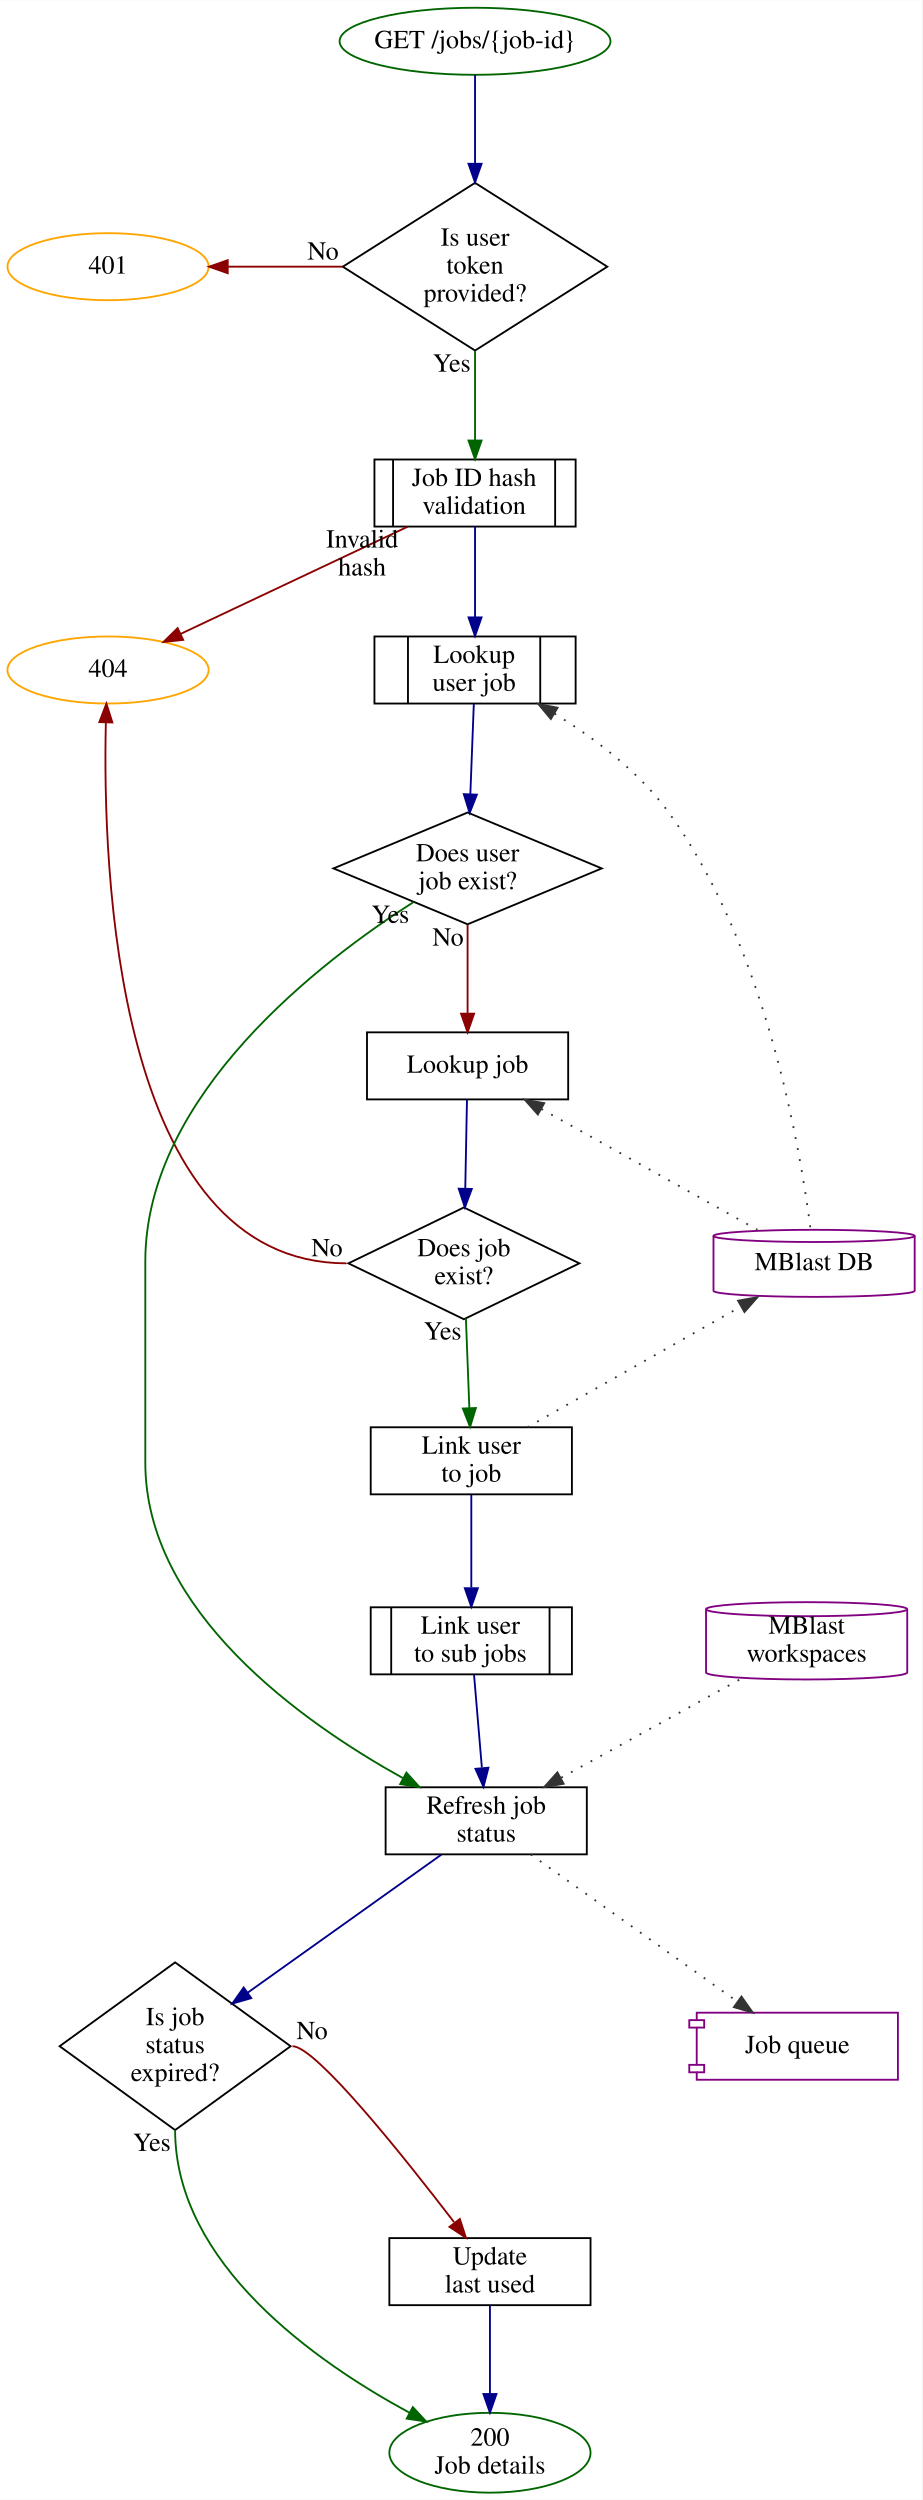
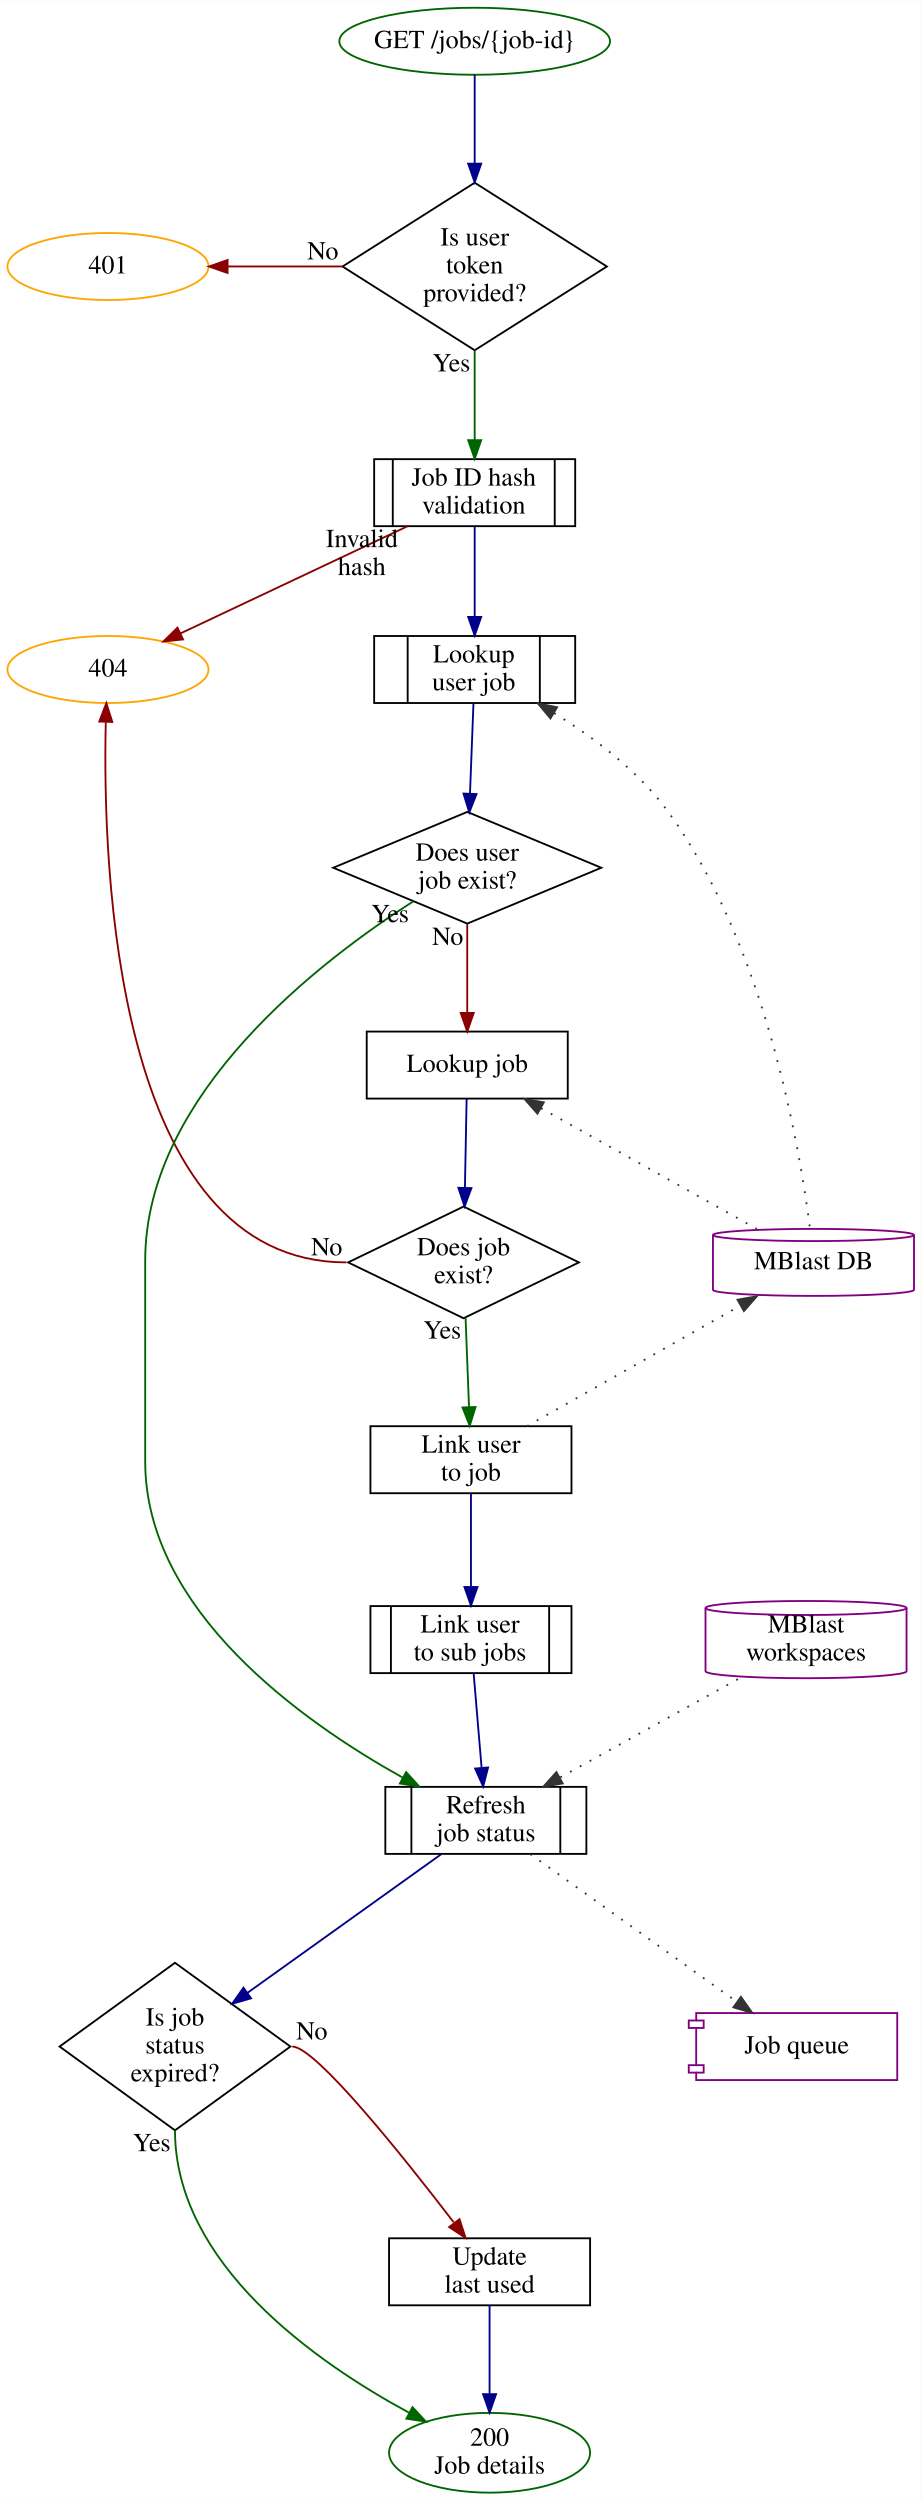
- <svg xmlns="http://www.w3.org/2000/svg" width="495pt" height="1342pt" viewBox="0.00 0.00 495.00 1341.68">
-   <g id="graph0" class="graph" transform="scale(1 1) rotate(0) translate(4 1337.68)">
-     <polygon fill="white" stroke="transparent" points="-4,4 -4,-1337.68 491,-1337.68 491,4 -4,4" />
+ <svg xmlns="http://www.w3.org/2000/svg" width="495pt" height="1343pt" viewBox="0.00 0.00 495.00 1342.68">
+   <g id="graph0" class="graph" transform="scale(1 1) rotate(0) translate(4 1338.68)">
+     <polygon fill="white" stroke="transparent" points="-4,4 -4,-1338.68 491,-1338.68 491,4 -4,4" />
    <g id="node1" class="node">
-       <ellipse fill="none" stroke="orange" cx="54" cy="-1194.68" rx="54" ry="18" />
-       <text text-anchor="middle" x="54" y="-1190.98" font-family="Times,serif" font-size="14.00">401</text>
+       <ellipse fill="none" stroke="orange" cx="54" cy="-1195.68" rx="54" ry="18" />
+       <text text-anchor="middle" x="54" y="-1191.98" font-family="Times,serif" font-size="14.00">401</text>
    </g>
    <g id="node2" class="node">
-       <ellipse fill="none" stroke="orange" cx="54" cy="-978.18" rx="54" ry="18" />
-       <text text-anchor="middle" x="54" y="-974.48" font-family="Times,serif" font-size="14.00">404</text>
+       <ellipse fill="none" stroke="orange" cx="54" cy="-979.18" rx="54" ry="18" />
+       <text text-anchor="middle" x="54" y="-975.48" font-family="Times,serif" font-size="14.00">404</text>
    </g>
    <g id="node8" class="node">
-       <polygon fill="none" stroke="black" points="251,-1239.68 180,-1194.68 251,-1149.68 322,-1194.68 251,-1239.68" />
-       <text text-anchor="middle" x="251" y="-1205.98" font-family="Times,serif" font-size="14.00">Is user</text>
-       <text text-anchor="middle" x="251" y="-1190.98" font-family="Times,serif" font-size="14.00">token</text>
-       <text text-anchor="middle" x="251" y="-1175.98" font-family="Times,serif" font-size="14.00">provided?</text>
+       <polygon fill="none" stroke="black" points="251,-1240.68 180,-1195.68 251,-1150.68 322,-1195.68 251,-1240.68" />
+       <text text-anchor="middle" x="251" y="-1206.98" font-family="Times,serif" font-size="14.00">Is user</text>
+       <text text-anchor="middle" x="251" y="-1191.98" font-family="Times,serif" font-size="14.00">token</text>
+       <text text-anchor="middle" x="251" y="-1176.98" font-family="Times,serif" font-size="14.00">provided?</text>
    </g>
    <g id="edge3" class="edge">
-       <path fill="none" stroke="darkred" d="M118.33,-1194.68C138.85,-1194.68 159.38,-1194.68 179.9,-1194.68" />
-       <polygon fill="darkred" stroke="darkred" points="118.25,-1191.18 108.25,-1194.68 118.25,-1198.18 118.25,-1191.18" />
-       <text text-anchor="middle" x="169.4" y="-1198.48" font-family="Times,serif" font-size="14.00">No</text>
+       <path fill="none" stroke="darkred" d="M118.33,-1195.68C138.85,-1195.68 159.38,-1195.68 179.9,-1195.68" />
+       <polygon fill="darkred" stroke="darkred" points="118.25,-1192.18 108.25,-1195.68 118.25,-1199.18 118.25,-1192.18" />
+       <text text-anchor="middle" x="169.4" y="-1199.48" font-family="Times,serif" font-size="14.00">No</text>
    </g>
    <g id="node13" class="node">
-       <polygon fill="none" stroke="black" points="245,-689.68 183,-659.68 245,-629.68 307,-659.68 245,-689.68" />
-       <text text-anchor="middle" x="245" y="-663.48" font-family="Times,serif" font-size="14.00">Does job</text>
-       <text text-anchor="middle" x="245" y="-648.48" font-family="Times,serif" font-size="14.00">exist?</text>
+       <polygon fill="none" stroke="black" points="245,-690.68 183,-660.68 245,-630.68 307,-660.68 245,-690.68" />
+       <text text-anchor="middle" x="245" y="-664.48" font-family="Times,serif" font-size="14.00">Does job</text>
+       <text text-anchor="middle" x="245" y="-649.48" font-family="Times,serif" font-size="14.00">exist?</text>
    </g>
    <g id="edge13" class="edge">
-       <path fill="none" stroke="darkred" d="M52.82,-949.76C51.03,-872.69 57.38,-659.68 182,-659.68" />
-       <polygon fill="darkred" stroke="darkred" points="49.33,-950.22 53.12,-960.11 56.32,-950.01 49.33,-950.22" />
-       <text text-anchor="middle" x="171.5" y="-663.48" font-family="Times,serif" font-size="14.00">No</text>
+       <path fill="none" stroke="darkred" d="M52.82,-950.76C51.03,-873.69 57.38,-660.68 182,-660.68" />
+       <polygon fill="darkred" stroke="darkred" points="49.33,-951.22 53.12,-961.11 56.32,-951.01 49.33,-951.22" />
+       <text text-anchor="middle" x="171.5" y="-664.48" font-family="Times,serif" font-size="14.00">No</text>
    </g>
    <g id="node3" class="node">
      <ellipse fill="none" stroke="darkgreen" cx="259" cy="-21.21" rx="54" ry="21.43" />
      <text text-anchor="middle" x="259" y="-25.01" font-family="Times,serif" font-size="14.00">200</text>
      <text text-anchor="middle" x="259" y="-10.01" font-family="Times,serif" font-size="14.00">Job details</text>
    </g>
    <g id="node4" class="node">
-       <path fill="none" stroke="purple" d="M487,-674.4C487,-676.21 462.8,-677.68 433,-677.68 403.2,-677.68 379,-676.21 379,-674.4 379,-674.4 379,-644.95 379,-644.95 379,-643.14 403.2,-641.68 433,-641.68 462.8,-641.68 487,-643.14 487,-644.95 487,-644.95 487,-674.4 487,-674.4" />
-       <path fill="none" stroke="purple" d="M487,-674.4C487,-672.6 462.8,-671.13 433,-671.13 403.2,-671.13 379,-672.6 379,-674.4" />
-       <text text-anchor="middle" x="433" y="-655.98" font-family="Times,serif" font-size="14.00">MBlast DB</text>
+       <path fill="none" stroke="purple" d="M487,-675.4C487,-677.21 462.8,-678.68 433,-678.68 403.2,-678.68 379,-677.21 379,-675.4 379,-675.4 379,-645.95 379,-645.95 379,-644.14 403.2,-642.68 433,-642.68 462.8,-642.68 487,-644.14 487,-645.95 487,-645.95 487,-675.4 487,-675.4" />
+       <path fill="none" stroke="purple" d="M487,-675.4C487,-673.6 462.8,-672.13 433,-672.13 403.2,-672.13 379,-673.6 379,-675.4" />
+       <text text-anchor="middle" x="433" y="-656.98" font-family="Times,serif" font-size="14.00">MBlast DB</text>
    </g>
    <g id="node5" class="node">
-       <path fill="none" stroke="purple" d="M483,-474.03C483,-476.11 458.8,-477.8 429,-477.8 399.2,-477.8 375,-476.11 375,-474.03 375,-474.03 375,-440.07 375,-440.07 375,-437.99 399.2,-436.3 429,-436.3 458.8,-436.3 483,-437.99 483,-440.07 483,-440.07 483,-474.03 483,-474.03" />
-       <path fill="none" stroke="purple" d="M483,-474.03C483,-471.95 458.8,-470.26 429,-470.26 399.2,-470.26 375,-471.95 375,-474.03" />
-       <text text-anchor="middle" x="429" y="-460.85" font-family="Times,serif" font-size="14.00">MBlast</text>
-       <text text-anchor="middle" x="429" y="-445.85" font-family="Times,serif" font-size="14.00">workspaces</text>
+       <path fill="none" stroke="purple" d="M483,-475.03C483,-477.11 458.8,-478.8 429,-478.8 399.2,-478.8 375,-477.11 375,-475.03 375,-475.03 375,-441.07 375,-441.07 375,-438.99 399.2,-437.3 429,-437.3 458.8,-437.3 483,-438.99 483,-441.07 483,-441.07 483,-475.03 483,-475.03" />
+       <path fill="none" stroke="purple" d="M483,-475.03C483,-472.95 458.8,-471.26 429,-471.26 399.2,-471.26 375,-472.95 375,-475.03" />
+       <text text-anchor="middle" x="429" y="-461.85" font-family="Times,serif" font-size="14.00">MBlast</text>
+       <text text-anchor="middle" x="429" y="-446.85" font-family="Times,serif" font-size="14.00">workspaces</text>
    </g>
    <g id="node6" class="node">
      <polygon fill="none" stroke="purple" points="478,-257.43 370,-257.43 370,-253.43 366,-253.43 366,-249.43 370,-249.43 370,-229.43 366,-229.43 366,-225.43 370,-225.43 370,-221.43 478,-221.43 478,-257.43" />
      <polyline fill="none" stroke="purple" points="370,-253.43 374,-253.43 374,-249.43 370,-249.43 " />
      <polyline fill="none" stroke="purple" points="370,-229.43 374,-229.43 374,-225.43 370,-225.43 " />
      <text text-anchor="middle" x="424" y="-235.73" font-family="Times,serif" font-size="14.00">Job queue</text>
    </g>
    <g id="node7" class="node">
-       <ellipse fill="none" stroke="darkgreen" cx="251" cy="-1315.68" rx="72.71" ry="18" />
-       <text text-anchor="middle" x="251" y="-1311.98" font-family="Times,serif" font-size="14.00">GET /jobs/{job-id}</text>
+       <ellipse fill="none" stroke="darkgreen" cx="251" cy="-1316.68" rx="72.71" ry="18" />
+       <text text-anchor="middle" x="251" y="-1312.98" font-family="Times,serif" font-size="14.00">GET /jobs/{job-id}</text>
    </g>
    <g id="edge1" class="edge">
-       <path fill="none" stroke="darkblue" d="M251,-1297.63C251,-1285.06 251,-1267.21 251,-1249.95" />
-       <polygon fill="darkblue" stroke="darkblue" points="254.5,-1249.91 251,-1239.91 247.5,-1249.91 254.5,-1249.91" />
+       <path fill="none" stroke="darkblue" d="M251,-1298.63C251,-1286.06 251,-1268.21 251,-1250.95" />
+       <polygon fill="darkblue" stroke="darkblue" points="254.5,-1250.91 251,-1240.91 247.5,-1250.91 254.5,-1250.91" />
    </g>
    <g id="node9" class="node">
-       <polygon fill="none" stroke="black" points="197,-1055.18 197,-1091.18 305,-1091.18 305,-1055.18 197,-1055.18" />
-       <text text-anchor="middle" x="202" y="-1069.48" font-family="Times,serif" font-size="14.00"> </text>
-       <polyline fill="none" stroke="black" points="207,-1055.18 207,-1091.18 " />
-       <text text-anchor="middle" x="250.5" y="-1076.98" font-family="Times,serif" font-size="14.00">Job ID hash</text>
-       <text text-anchor="middle" x="250.5" y="-1061.98" font-family="Times,serif" font-size="14.00">validation</text>
-       <polyline fill="none" stroke="black" points="294,-1055.18 294,-1091.18 " />
-       <text text-anchor="middle" x="299.5" y="-1069.48" font-family="Times,serif" font-size="14.00"> </text>
+       <polygon fill="none" stroke="black" points="197,-1056.18 197,-1092.18 305,-1092.18 305,-1056.18 197,-1056.18" />
+       <text text-anchor="middle" x="202" y="-1070.48" font-family="Times,serif" font-size="14.00"> </text>
+       <polyline fill="none" stroke="black" points="207,-1056.18 207,-1092.18 " />
+       <text text-anchor="middle" x="250.5" y="-1077.98" font-family="Times,serif" font-size="14.00">Job ID hash</text>
+       <text text-anchor="middle" x="250.5" y="-1062.98" font-family="Times,serif" font-size="14.00">validation</text>
+       <polyline fill="none" stroke="black" points="294,-1056.18 294,-1092.18 " />
+       <text text-anchor="middle" x="299.5" y="-1070.48" font-family="Times,serif" font-size="14.00"> </text>
    </g>
    <g id="edge2" class="edge">
-       <path fill="none" stroke="darkgreen" d="M251,-1149.52C251,-1133.41 251,-1115.68 251,-1101.47" />
-       <polygon fill="darkgreen" stroke="darkgreen" points="254.5,-1101.37 251,-1091.37 247.5,-1101.37 254.5,-1101.37" />
-       <text text-anchor="middle" x="238.5" y="-1138.32" font-family="Times,serif" font-size="14.00">Yes</text>
+       <path fill="none" stroke="darkgreen" d="M251,-1150.52C251,-1134.41 251,-1116.68 251,-1102.47" />
+       <polygon fill="darkgreen" stroke="darkgreen" points="254.5,-1102.37 251,-1092.37 247.5,-1102.37 254.5,-1102.37" />
+       <text text-anchor="middle" x="238.5" y="-1139.32" font-family="Times,serif" font-size="14.00">Yes</text>
    </g>
    <g id="edge5" class="edge">
-       <path fill="none" stroke="darkred" d="M214.87,-1055.12C180.3,-1038.8 128.33,-1014.26 92.87,-997.53" />
-       <polygon fill="darkred" stroke="darkred" points="94.33,-994.34 83.79,-993.24 91.34,-1000.67 94.33,-994.34" />
-       <text text-anchor="middle" x="190.37" y="-1043.92" font-family="Times,serif" font-size="14.00">Invalid</text>
-       <text text-anchor="middle" x="190.37" y="-1028.92" font-family="Times,serif" font-size="14.00">hash</text>
+       <path fill="none" stroke="darkred" d="M214.87,-1056.12C180.3,-1039.8 128.33,-1015.26 92.87,-998.53" />
+       <polygon fill="darkred" stroke="darkred" points="94.33,-995.34 83.79,-994.24 91.34,-1001.67 94.33,-995.34" />
+       <text text-anchor="middle" x="190.37" y="-1044.92" font-family="Times,serif" font-size="14.00">Invalid</text>
+       <text text-anchor="middle" x="190.37" y="-1029.92" font-family="Times,serif" font-size="14.00">hash</text>
    </g>
    <g id="node10" class="node">
-       <polygon fill="none" stroke="black" points="197,-960.18 197,-996.18 305,-996.18 305,-960.18 197,-960.18" />
-       <text text-anchor="middle" x="206" y="-974.48" font-family="Times,serif" font-size="14.00"> </text>
-       <polyline fill="none" stroke="black" points="215,-960.18 215,-996.18 " />
-       <text text-anchor="middle" x="250.5" y="-981.98" font-family="Times,serif" font-size="14.00">Lookup</text>
-       <text text-anchor="middle" x="250.5" y="-966.98" font-family="Times,serif" font-size="14.00">user job</text>
-       <polyline fill="none" stroke="black" points="286,-960.18 286,-996.18 " />
-       <text text-anchor="middle" x="295.5" y="-974.48" font-family="Times,serif" font-size="14.00"> </text>
+       <polygon fill="none" stroke="black" points="197,-961.18 197,-997.18 305,-997.18 305,-961.18 197,-961.18" />
+       <text text-anchor="middle" x="206" y="-975.48" font-family="Times,serif" font-size="14.00"> </text>
+       <polyline fill="none" stroke="black" points="215,-961.18 215,-997.18 " />
+       <text text-anchor="middle" x="250.5" y="-982.98" font-family="Times,serif" font-size="14.00">Lookup</text>
+       <text text-anchor="middle" x="250.5" y="-967.98" font-family="Times,serif" font-size="14.00">user job</text>
+       <polyline fill="none" stroke="black" points="286,-961.18 286,-997.18 " />
+       <text text-anchor="middle" x="295.5" y="-975.48" font-family="Times,serif" font-size="14.00"> </text>
    </g>
    <g id="edge4" class="edge">
-       <path fill="none" stroke="darkblue" d="M251,-1055.12C251,-1041.57 251,-1022.36 251,-1006.65" />
-       <polygon fill="darkblue" stroke="darkblue" points="254.5,-1006.44 251,-996.44 247.5,-1006.44 254.5,-1006.44" />
+       <path fill="none" stroke="darkblue" d="M251,-1056.12C251,-1042.57 251,-1023.36 251,-1007.65" />
+       <polygon fill="darkblue" stroke="darkblue" points="254.5,-1007.44 251,-997.44 247.5,-1007.44 254.5,-1007.44" />
    </g>
    <g id="edge7" class="edge">
-       <path fill="none" stroke="#333333" stroke-dasharray="1,5" d="M293.7,-954.76C314.79,-941.77 339.06,-923.64 355,-901.68 407.58,-829.25 425.85,-719.68 431.14,-677.79" />
-       <polygon fill="#333333" stroke="#333333" points="291.7,-951.88 284.9,-960.01 295.28,-957.9 291.7,-951.88" />
+       <path fill="none" stroke="#333333" stroke-dasharray="1,5" d="M293.7,-955.76C314.79,-942.77 339.06,-924.64 355,-902.68 407.58,-830.25 425.85,-720.68 431.14,-678.79" />
+       <polygon fill="#333333" stroke="#333333" points="291.7,-952.88 284.9,-961.01 295.28,-958.9 291.7,-952.88" />
    </g>
    <g id="node12" class="node">
-       <polygon fill="none" stroke="black" points="247,-901.68 175,-871.68 247,-841.68 319,-871.68 247,-901.68" />
-       <text text-anchor="middle" x="247" y="-875.48" font-family="Times,serif" font-size="14.00">Does user</text>
-       <text text-anchor="middle" x="247" y="-860.48" font-family="Times,serif" font-size="14.00">job exist?</text>
+       <polygon fill="none" stroke="black" points="247,-902.68 175,-872.68 247,-842.68 319,-872.68 247,-902.68" />
+       <text text-anchor="middle" x="247" y="-876.48" font-family="Times,serif" font-size="14.00">Does user</text>
+       <text text-anchor="middle" x="247" y="-861.48" font-family="Times,serif" font-size="14.00">job exist?</text>
    </g>
    <g id="edge6" class="edge">
-       <path fill="none" stroke="darkblue" d="M250.34,-959.92C249.84,-946.77 249.12,-928.14 248.48,-911.47" />
-       <polygon fill="darkblue" stroke="darkblue" points="251.98,-911.27 248.1,-901.41 244.98,-911.54 251.98,-911.27" />
+       <path fill="none" stroke="darkblue" d="M250.34,-960.92C249.84,-947.77 249.12,-929.14 248.48,-912.47" />
+       <polygon fill="darkblue" stroke="darkblue" points="251.98,-912.27 248.1,-902.41 244.98,-912.54 251.98,-912.27" />
    </g>
    <g id="node11" class="node">
-       <polygon fill="none" stroke="black" points="301,-783.68 193,-783.68 193,-747.68 301,-747.68 301,-783.68" />
-       <text text-anchor="middle" x="247" y="-761.98" font-family="Times,serif" font-size="14.00">Lookup job</text>
+       <polygon fill="none" stroke="black" points="301,-784.68 193,-784.68 193,-748.68 301,-748.68 301,-784.68" />
+       <text text-anchor="middle" x="247" y="-762.98" font-family="Times,serif" font-size="14.00">Lookup job</text>
    </g>
    <g id="edge11" class="edge">
-       <path fill="none" stroke="#333333" stroke-dasharray="1,5" d="M286.63,-742.52C321.29,-723.14 370.92,-695.39 402.55,-677.7" />
-       <polygon fill="#333333" stroke="#333333" points="284.73,-739.57 277.71,-747.5 288.15,-745.68 284.73,-739.57" />
+       <path fill="none" stroke="#333333" stroke-dasharray="1,5" d="M286.63,-743.52C321.29,-724.14 370.92,-696.39 402.55,-678.7" />
+       <polygon fill="#333333" stroke="#333333" points="284.73,-740.57 277.71,-748.5 288.15,-746.68 284.73,-740.57" />
    </g>
    <g id="edge10" class="edge">
-       <path fill="none" stroke="darkblue" d="M246.67,-747.5C246.42,-734.63 246.07,-716.49 245.76,-700.11" />
-       <polygon fill="darkblue" stroke="darkblue" points="249.25,-699.61 245.56,-689.68 242.25,-699.75 249.25,-699.61" />
+       <path fill="none" stroke="darkblue" d="M246.67,-748.5C246.42,-735.63 246.07,-717.49 245.76,-701.11" />
+       <polygon fill="darkblue" stroke="darkblue" points="249.25,-700.61 245.56,-690.68 242.25,-700.75 249.25,-700.61" />
    </g>
    <g id="edge9" class="edge">
-       <path fill="none" stroke="darkred" d="M247,-841.43C247,-826.59 247,-808.67 247,-794.09" />
-       <polygon fill="darkred" stroke="darkred" points="250.5,-793.71 247,-783.71 243.5,-793.71 250.5,-793.71" />
-       <text text-anchor="middle" x="236.5" y="-830.23" font-family="Times,serif" font-size="14.00">No</text>
+       <path fill="none" stroke="darkred" d="M247,-842.43C247,-827.59 247,-809.67 247,-795.09" />
+       <polygon fill="darkred" stroke="darkred" points="250.5,-794.71 247,-784.71 243.5,-794.71 250.5,-794.71" />
+       <text text-anchor="middle" x="236.5" y="-831.23" font-family="Times,serif" font-size="14.00">No</text>
    </g>
    <g id="node14" class="node">
-       <polygon fill="none" stroke="black" points="311,-378.43 203,-378.43 203,-342.43 311,-342.43 311,-378.43" />
-       <text text-anchor="middle" x="257" y="-364.23" font-family="Times,serif" font-size="14.00">Refresh job</text>
-       <text text-anchor="middle" x="257" y="-349.23" font-family="Times,serif" font-size="14.00">status</text>
+       <polygon fill="none" stroke="black" points="203,-342.93 203,-378.93 311,-378.93 311,-342.93 203,-342.93" />
+       <text text-anchor="middle" x="210" y="-357.23" font-family="Times,serif" font-size="14.00"> </text>
+       <polyline fill="none" stroke="black" points="217,-342.93 217,-378.93 " />
+       <text text-anchor="middle" x="257" y="-364.73" font-family="Times,serif" font-size="14.00">Refresh</text>
+       <text text-anchor="middle" x="257" y="-349.73" font-family="Times,serif" font-size="14.00">job status</text>
+       <polyline fill="none" stroke="black" points="297,-342.93 297,-378.93 " />
+       <text text-anchor="middle" x="304" y="-357.23" font-family="Times,serif" font-size="14.00"> </text>
    </g>
    <g id="edge8" class="edge">
-       <path fill="none" stroke="darkgreen" d="M218.04,-853.65C168.79,-822.25 74,-750.19 74,-660.68 74,-660.68 74,-660.68 74,-552.68 74,-472.96 158.02,-413.47 212.2,-383.39" />
-       <polygon fill="darkgreen" stroke="darkgreen" points="214.16,-386.31 221.28,-378.47 210.82,-380.15 214.16,-386.31" />
-       <text text-anchor="middle" x="205.54" y="-842.45" font-family="Times,serif" font-size="14.00">Yes</text>
+       <path fill="none" stroke="darkgreen" d="M218.04,-854.65C168.79,-823.25 74,-751.19 74,-661.68 74,-661.68 74,-661.68 74,-553.68 74,-473.85 158.02,-414.17 212.2,-383.98" />
+       <polygon fill="darkgreen" stroke="darkgreen" points="214.17,-386.89 221.28,-379.04 210.82,-380.74 214.17,-386.89" />
+       <text text-anchor="middle" x="205.54" y="-843.45" font-family="Times,serif" font-size="14.00">Yes</text>
    </g>
    <g id="node15" class="node">
-       <polygon fill="none" stroke="black" points="303,-571.68 195,-571.68 195,-535.68 303,-535.68 303,-571.68" />
-       <text text-anchor="middle" x="249" y="-557.48" font-family="Times,serif" font-size="14.00">Link user</text>
-       <text text-anchor="middle" x="249" y="-542.48" font-family="Times,serif" font-size="14.00">to job</text>
+       <polygon fill="none" stroke="black" points="303,-572.68 195,-572.68 195,-536.68 303,-536.68 303,-572.68" />
+       <text text-anchor="middle" x="249" y="-558.48" font-family="Times,serif" font-size="14.00">Link user</text>
+       <text text-anchor="middle" x="249" y="-543.48" font-family="Times,serif" font-size="14.00">to job</text>
    </g>
    <g id="edge12" class="edge">
-       <path fill="none" stroke="darkgreen" d="M246.1,-629.98C246.68,-614.98 247.38,-596.73 247.95,-581.94" />
-       <polygon fill="darkgreen" stroke="darkgreen" points="251.45,-582.02 248.34,-571.89 244.46,-581.75 251.45,-582.02" />
-       <text text-anchor="middle" x="233.6" y="-618.78" font-family="Times,serif" font-size="14.00">Yes</text>
+       <path fill="none" stroke="darkgreen" d="M246.1,-630.98C246.68,-615.98 247.38,-597.73 247.95,-582.94" />
+       <polygon fill="darkgreen" stroke="darkgreen" points="251.45,-583.02 248.34,-572.89 244.46,-582.75 251.45,-583.02" />
+       <text text-anchor="middle" x="233.6" y="-619.78" font-family="Times,serif" font-size="14.00">Yes</text>
    </g>
    <g id="edge19" class="edge">
-       <path fill="none" stroke="#333333" stroke-dasharray="1,5" d="M297.26,-383.57C326.52,-399.67 365.75,-421.26 393.78,-436.67" />
-       <polygon fill="#333333" stroke="#333333" points="298.58,-380.31 288.13,-378.55 295.21,-386.44 298.58,-380.31" />
+       <path fill="none" stroke="#333333" stroke-dasharray="1,5" d="M296.98,-384.04C326.27,-400.24 365.67,-422.02 393.78,-437.57" />
+       <polygon fill="#333333" stroke="#333333" points="298.29,-380.77 287.85,-378.99 294.91,-386.89 298.29,-380.77" />
    </g>
    <g id="edge18" class="edge">
-       <path fill="none" stroke="#333333" stroke-dasharray="1,5" d="M280.93,-342.38C310.07,-321.61 359.41,-286.45 391.85,-263.33" />
-       <polygon fill="#333333" stroke="#333333" points="394,-266.1 400.12,-257.44 389.94,-260.4 394,-266.1" />
+       <path fill="none" stroke="#333333" stroke-dasharray="1,5" d="M280.93,-342.8C310.07,-321.95 359.41,-286.64 391.85,-263.43" />
+       <polygon fill="#333333" stroke="#333333" points="394.02,-266.18 400.12,-257.52 389.95,-260.49 394.02,-266.18" />
    </g>
    <g id="node17" class="node">
      <polygon fill="none" stroke="black" points="90,-284.43 28,-239.43 90,-194.43 152,-239.43 90,-284.43" />
      <text text-anchor="middle" x="90" y="-250.73" font-family="Times,serif" font-size="14.00">Is job</text>
      <text text-anchor="middle" x="90" y="-235.73" font-family="Times,serif" font-size="14.00">status</text>
      <text text-anchor="middle" x="90" y="-220.73" font-family="Times,serif" font-size="14.00">expired?</text>
    </g>
    <g id="edge17" class="edge">
-       <path fill="none" stroke="darkblue" d="M233.07,-342.38C205.92,-323.03 161.22,-291.18 129.01,-268.22" />
-       <polygon fill="darkblue" stroke="darkblue" points="130.87,-265.25 120.69,-262.3 126.8,-270.95 130.87,-265.25" />
+       <path fill="none" stroke="darkblue" d="M233.07,-342.8C205.92,-323.37 161.22,-291.39 129.01,-268.34" />
+       <polygon fill="darkblue" stroke="darkblue" points="130.86,-265.36 120.69,-262.39 126.79,-271.05 130.86,-265.36" />
    </g>
    <g id="node18" class="node">
      <polygon fill="none" stroke="black" points="313,-136.43 205,-136.43 205,-100.43 313,-100.43 313,-136.43" />
      <text text-anchor="middle" x="259" y="-122.23" font-family="Times,serif" font-size="14.00">Update</text>
      <text text-anchor="middle" x="259" y="-107.23" font-family="Times,serif" font-size="14.00">last used</text>
    </g>
    <g id="edge15" class="edge">
-       <path fill="none" stroke="#333333" stroke-dasharray="1,5" d="M279.12,-571.7C310.41,-589.39 359.51,-617.14 393.8,-636.52" />
-       <polygon fill="#333333" stroke="#333333" points="392.19,-639.63 402.62,-641.5 395.63,-633.54 392.19,-639.63" />
+       <path fill="none" stroke="#333333" stroke-dasharray="1,5" d="M279.12,-572.7C310.41,-590.39 359.51,-618.14 393.8,-637.52" />
+       <polygon fill="#333333" stroke="#333333" points="392.19,-640.63 402.62,-642.5 395.63,-634.54 392.19,-640.63" />
    </g>
    <g id="node16" class="node">
-       <polygon fill="none" stroke="black" points="195,-439.05 195,-475.05 303,-475.05 303,-439.05 195,-439.05" />
-       <text text-anchor="middle" x="200.5" y="-453.35" font-family="Times,serif" font-size="14.00"> </text>
-       <polyline fill="none" stroke="black" points="206,-439.05 206,-475.05 " />
-       <text text-anchor="middle" x="248.5" y="-460.85" font-family="Times,serif" font-size="14.00">Link user</text>
-       <text text-anchor="middle" x="248.5" y="-445.85" font-family="Times,serif" font-size="14.00">to sub jobs</text>
-       <polyline fill="none" stroke="black" points="291,-439.05 291,-475.05 " />
-       <text text-anchor="middle" x="297" y="-453.35" font-family="Times,serif" font-size="14.00"> </text>
+       <polygon fill="none" stroke="black" points="195,-440.05 195,-476.05 303,-476.05 303,-440.05 195,-440.05" />
+       <text text-anchor="middle" x="200.5" y="-454.35" font-family="Times,serif" font-size="14.00"> </text>
+       <polyline fill="none" stroke="black" points="206,-440.05 206,-476.05 " />
+       <text text-anchor="middle" x="248.5" y="-461.85" font-family="Times,serif" font-size="14.00">Link user</text>
+       <text text-anchor="middle" x="248.5" y="-446.85" font-family="Times,serif" font-size="14.00">to sub jobs</text>
+       <polyline fill="none" stroke="black" points="291,-440.05 291,-476.05 " />
+       <text text-anchor="middle" x="297" y="-454.35" font-family="Times,serif" font-size="14.00"> </text>
    </g>
    <g id="edge14" class="edge">
-       <path fill="none" stroke="darkblue" d="M249,-535.32C249,-521.45 249,-501.74 249,-485.7" />
-       <polygon fill="darkblue" stroke="darkblue" points="252.5,-485.3 249,-475.3 245.5,-485.3 252.5,-485.3" />
+       <path fill="none" stroke="darkblue" d="M249,-536.32C249,-522.45 249,-502.74 249,-486.7" />
+       <polygon fill="darkblue" stroke="darkblue" points="252.5,-486.3 249,-476.3 245.5,-486.3 252.5,-486.3" />
    </g>
    <g id="edge16" class="edge">
-       <path fill="none" stroke="darkblue" d="M250.47,-438.7C251.64,-424.82 253.31,-405.11 254.66,-389.07" />
-       <polygon fill="darkblue" stroke="darkblue" points="258.19,-388.93 255.54,-378.67 251.21,-388.34 258.19,-388.93" />
+       <path fill="none" stroke="darkblue" d="M250.43,-440.04C251.62,-425.93 253.33,-405.59 254.71,-389.2" />
+       <polygon fill="darkblue" stroke="darkblue" points="258.2,-389.36 255.56,-379.11 251.23,-388.78 258.2,-389.36" />
    </g>
    <g id="edge21" class="edge">
      <path fill="none" stroke="darkgreen" d="M90,-194.43C90,-122.65 165.7,-69.81 215.77,-42.71" />
      <polygon fill="darkgreen" stroke="darkgreen" points="217.59,-45.71 224.8,-37.95 214.32,-39.52 217.59,-45.71" />
      <text text-anchor="middle" x="77.5" y="-183.23" font-family="Times,serif" font-size="14.00">Yes</text>
    </g>
    <g id="edge20" class="edge">
      <path fill="none" stroke="darkred" d="M153,-239.43C165.49,-239.43 212.71,-180.25 239.72,-145.01" />
      <polygon fill="darkred" stroke="darkred" points="242.84,-146.69 246.12,-136.62 237.27,-142.45 242.84,-146.69" />
      <text text-anchor="middle" x="163.5" y="-243.23" font-family="Times,serif" font-size="14.00">No</text>
    </g>
    <g id="edge22" class="edge">
      <path fill="none" stroke="darkblue" d="M259,-100.4C259,-87.28 259,-68.78 259,-53.06" />
      <polygon fill="darkblue" stroke="darkblue" points="262.5,-52.73 259,-42.73 255.5,-52.73 262.5,-52.73" />
    </g>
  </g>
</svg>
